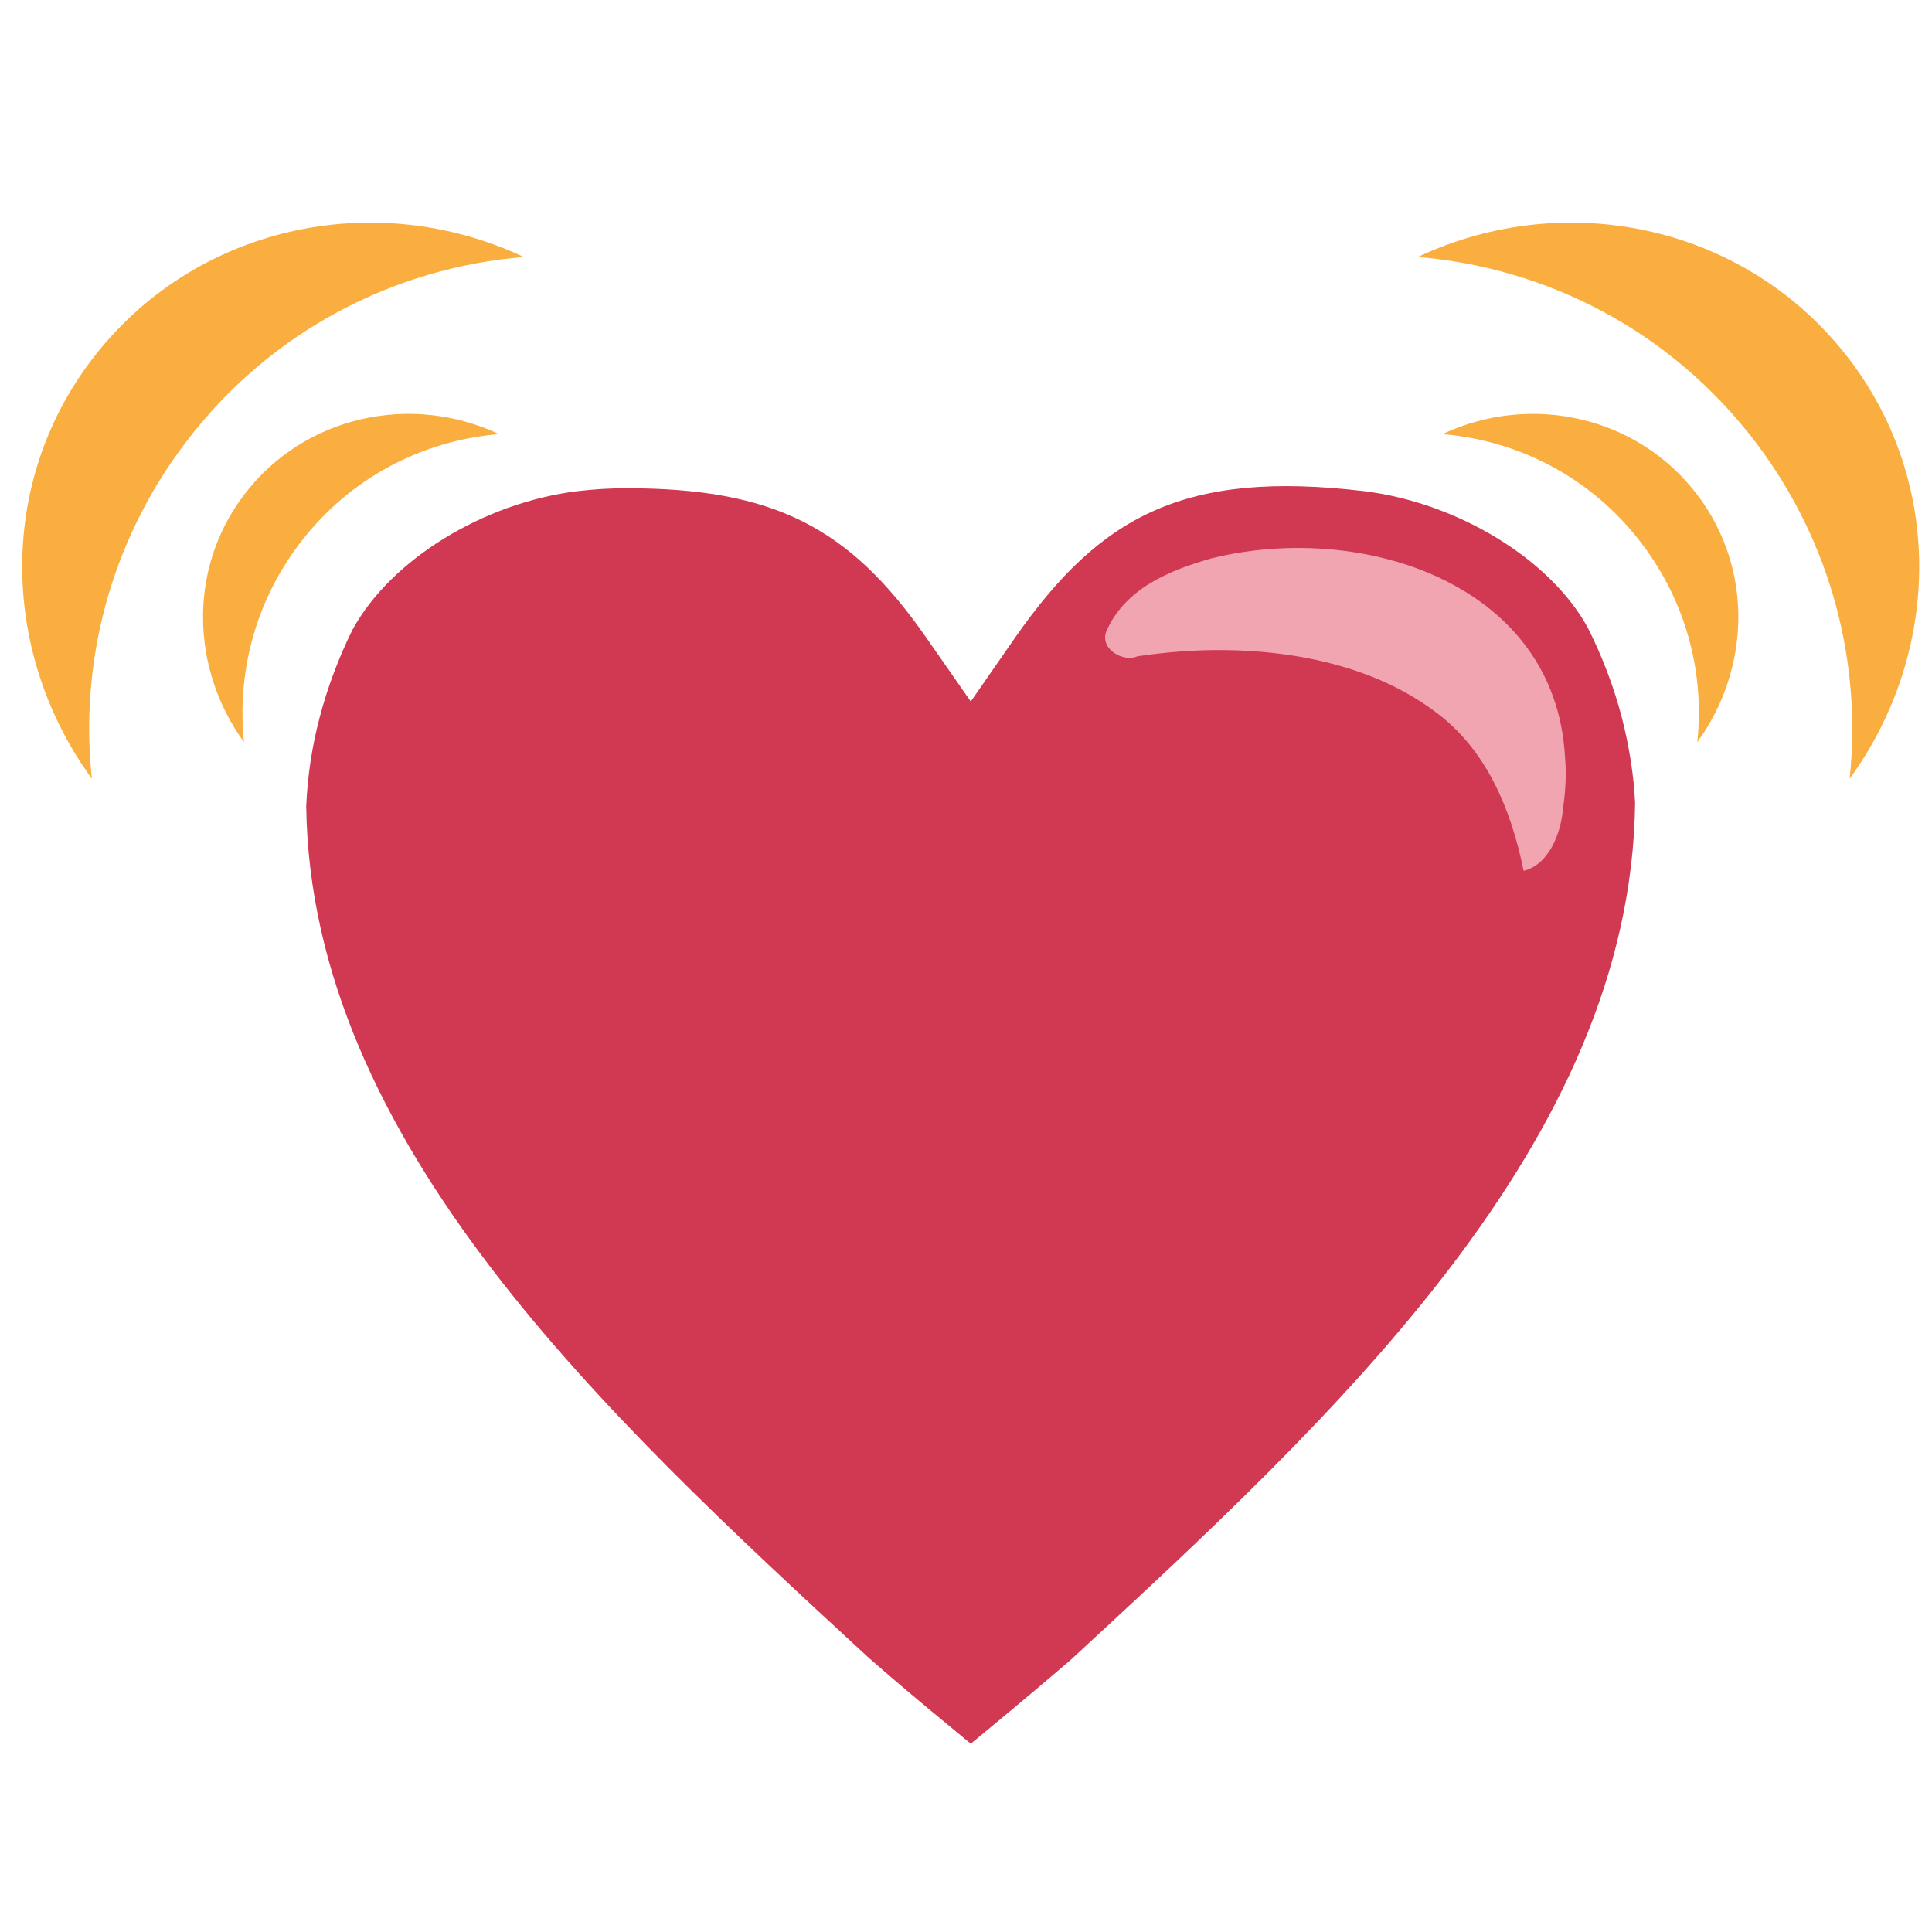
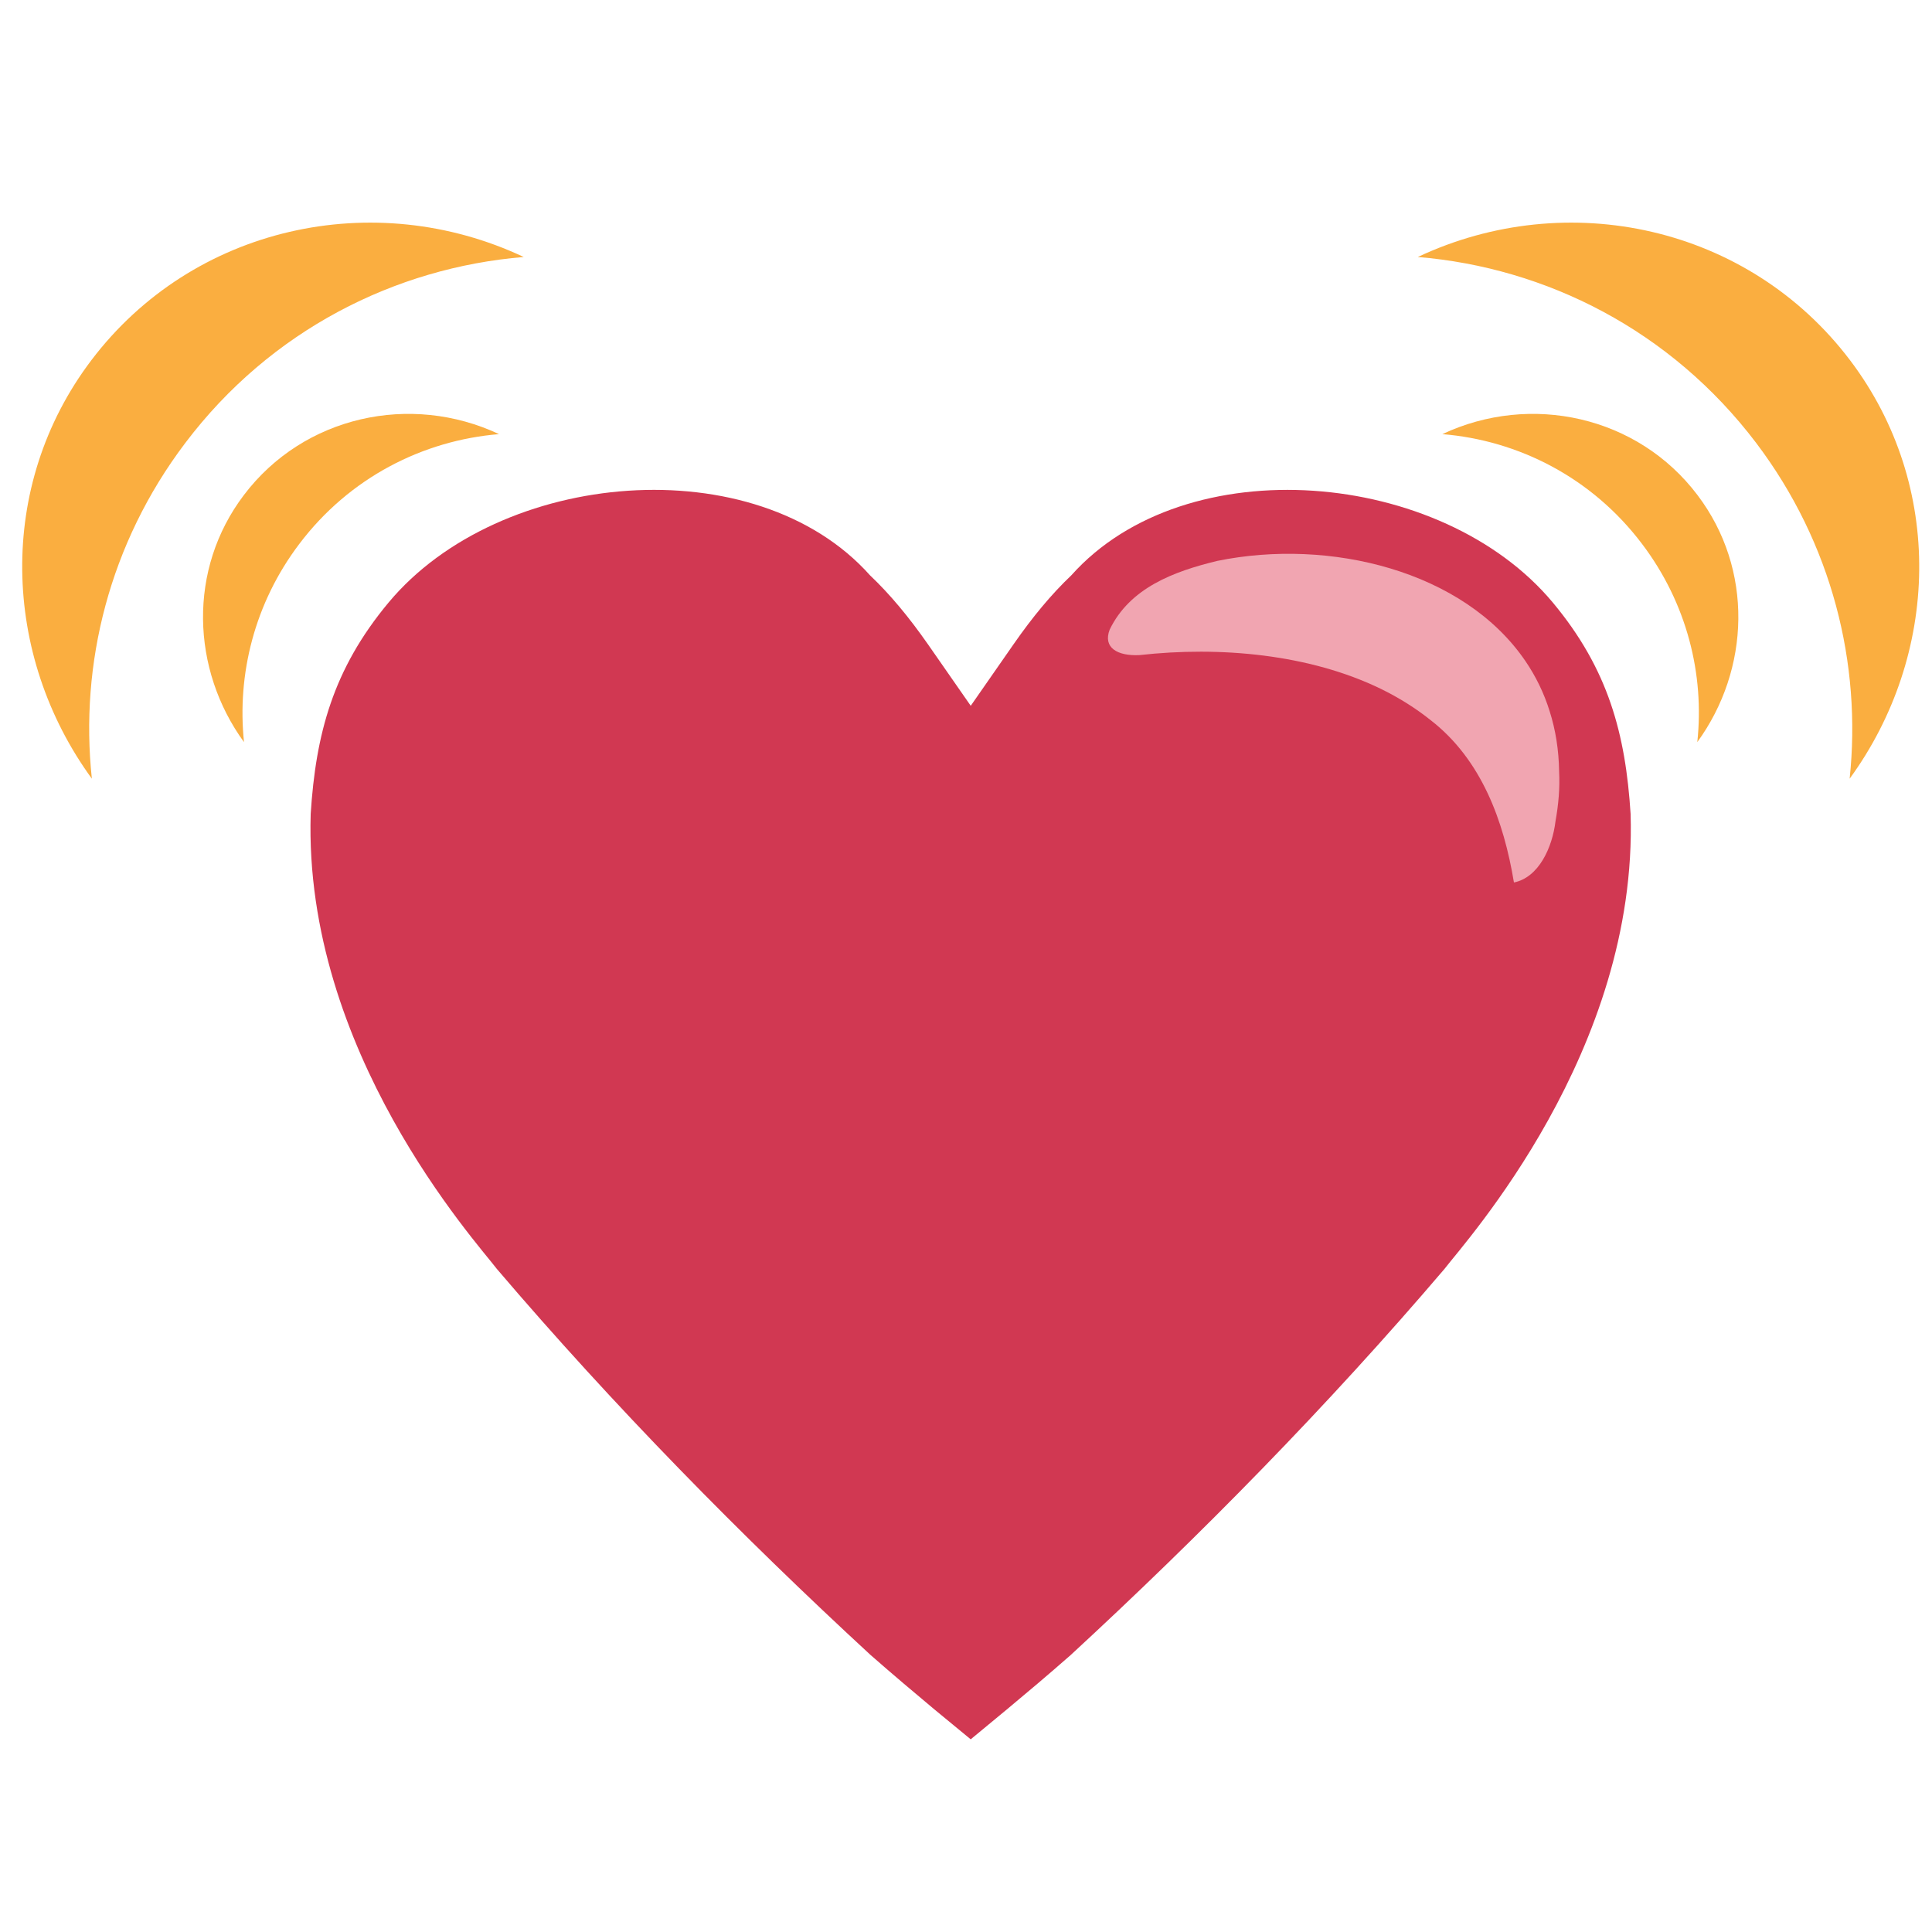
<svg xmlns="http://www.w3.org/2000/svg" version="1.1" id="Layer_1" x="0px" y="0px" width="64px" height="64px" viewBox="0 0 64 64" enable-background="new 0 0 64 64" xml:space="preserve">
  <g>
+     <path fill="#D13852" d="M54.016,26.962c-0.169-2.643-0.734-4.79-2.576-7.001c-3.686-4.421-12.158-5.157-15.953-0.901   c-0.66,0.626-1.284,1.38-1.911,2.281l-1.419,2.039l-1.419-2.039c-0.629-0.9-1.255-1.655-1.916-2.281   c-3.792-4.256-12.265-3.521-15.951,0.901c-1.843,2.211-2.41,4.358-2.579,7.001c-0.24,7.858,5.463,14.15,6.167,15.073   c3.87,4.54,8.092,8.834,12.38,12.789c0.776,0.68,1.446,1.243,2.116,1.804c0.403,0.33,0.8,0.662,1.201,0.989   c0.399-0.327,0.797-0.659,1.196-0.989c0.673-0.561,1.343-1.124,2.117-1.804c4.289-3.955,8.511-8.249,12.381-12.789   C48.556,41.112,54.259,34.82,54.016,26.962z" />
+     <path fill="#F1A5B1" d="M51.648,25.56c-0.011-0.721-0.118-1.384-0.313-1.997c-0.188-0.606-0.461-1.161-0.802-1.662   c-2.042-3-6.489-4.081-10.206-3.321c-1.448,0.349-2.9,0.894-3.568,2.278c-0.228,0.594,0.252,0.879,0.989,0.843   c2.673-0.299,5.632-0.03,7.996,1.119c0.589,0.288,1.139,0.63,1.643,1.032c1.696,1.313,2.429,3.356,2.764,5.381   c0.822-0.166,1.273-1.155,1.378-2.036C51.627,26.653,51.676,26.1,51.648,25.56z" />
+   </g>
+   <g>
    <g>
-       <path fill="#D13852" d="M28.753,54.894c0.781,0.688,1.457,1.255,2.137,1.82c0.424,0.348,0.844,0.701,1.268,1.049    c0.398-0.328,0.826-0.684,1.257-1.041c0.688-0.573,1.363-1.146,2.032-1.717c8.767-8.095,18.58-17.152,18.718-28.4    c-0.038-0.884-0.191-1.872-0.443-2.848c-0.26-0.997-0.638-1.996-1.121-2.957c-1.233-2.263-4.3-4.15-7.426-4.532    c-5.946-0.701-8.727,0.823-11.531,4.829l-1.486,2.141l-1.492-2.141c-2.534-3.633-5.031-4.924-9.926-4.924    c-0.51,0-1.042,0.031-1.603,0.096c-3.123,0.382-6.19,2.269-7.458,4.588c-0.449,0.905-0.827,1.904-1.088,2.901    c-0.256,0.965-0.405,1.964-0.447,2.951C10.29,37.853,20.095,46.91,28.753,54.894z" />
-       <path fill="#F1A5B1" d="M51.844,25.084c-0.043-0.728-0.176-1.396-0.396-2.003c-0.214-0.602-0.513-1.154-0.877-1.645    c-2.178-2.945-6.704-3.86-10.421-2.945c-1.446,0.409-2.892,1.016-3.509,2.437c-0.208,0.609,0.617,1.016,1.031,0.814    c2.684-0.409,5.677-0.252,8.104,0.812c0.607,0.268,1.177,0.59,1.699,0.974c1.762,1.257,2.583,3.289,2.997,5.319    c0.825-0.201,1.24-1.215,1.311-2.106C51.862,26.185,51.893,25.627,51.844,25.084z" />
+       <path fill="#FAAE40" d="M54.395,18.018c1.49,1.967,2.071,4.328,1.83,6.566c1.754-2.41,1.868-5.726,0.008-8.182    c-1.981-2.625-5.528-3.396-8.453-2.021C50.292,14.587,52.729,15.813,54.395,18.018z" />
    </g>
    <g>
-       <g>
-         <path fill="#FAAE40" d="M54.394,18.018c1.491,1.967,2.072,4.328,1.831,6.566c1.754-2.41,1.868-5.726,0.008-8.182     c-1.982-2.625-5.529-3.396-8.453-2.021C50.292,14.587,52.729,15.813,54.394,18.018z" />
-       </g>
-       <g>
-         <path fill="#FAAE40" d="M58.177,14.675c2.518,3.331,3.495,7.323,3.095,11.12c2.976-4.083,3.162-9.699,0.015-13.859     c-3.369-4.454-9.37-5.753-14.321-3.423C51.215,8.865,55.348,10.939,58.177,14.675z" />
-       </g>
+       <path fill="#FAAE40" d="M58.177,14.675c2.519,3.331,3.495,7.323,3.095,11.12c2.977-4.083,3.162-9.699,0.016-13.859    c-3.369-4.454-9.37-5.753-14.321-3.423C51.215,8.865,55.348,10.939,58.177,14.675z" />
+     </g>
+   </g>
+   <g>
+     <g>
+       <path fill="#FAAE40" d="M9.915,18.018c-1.49,1.967-2.066,4.328-1.832,6.566c-1.751-2.41-1.866-5.726-0.006-8.182    c1.984-2.625,5.527-3.396,8.454-2.021C14.021,14.587,11.581,15.813,9.915,18.018z" />
    </g>
    <g>
-       <g>
-         <path fill="#FAAE40" d="M9.915,18.018c-1.49,1.967-2.066,4.328-1.832,6.566c-1.751-2.41-1.866-5.726-0.006-8.182     c1.984-2.625,5.527-3.396,8.454-2.021C14.021,14.587,11.581,15.813,9.915,18.018z" />
-       </g>
-       <g>
-         <path fill="#FAAE40" d="M6.137,14.675c-2.521,3.331-3.5,7.323-3.094,11.12c-2.976-4.083-3.169-9.699-0.019-13.859     c3.371-4.454,9.374-5.753,14.325-3.423C13.093,8.865,8.96,10.939,6.137,14.675z" />
-       </g>
+       <path fill="#FAAE40" d="M6.137,14.675c-2.521,3.331-3.5,7.323-3.094,11.12c-2.976-4.083-3.169-9.699-0.019-13.859    c3.371-4.454,9.374-5.753,14.325-3.423C13.093,8.865,8.96,10.939,6.137,14.675z" />
    </g>
  </g>
</svg>
